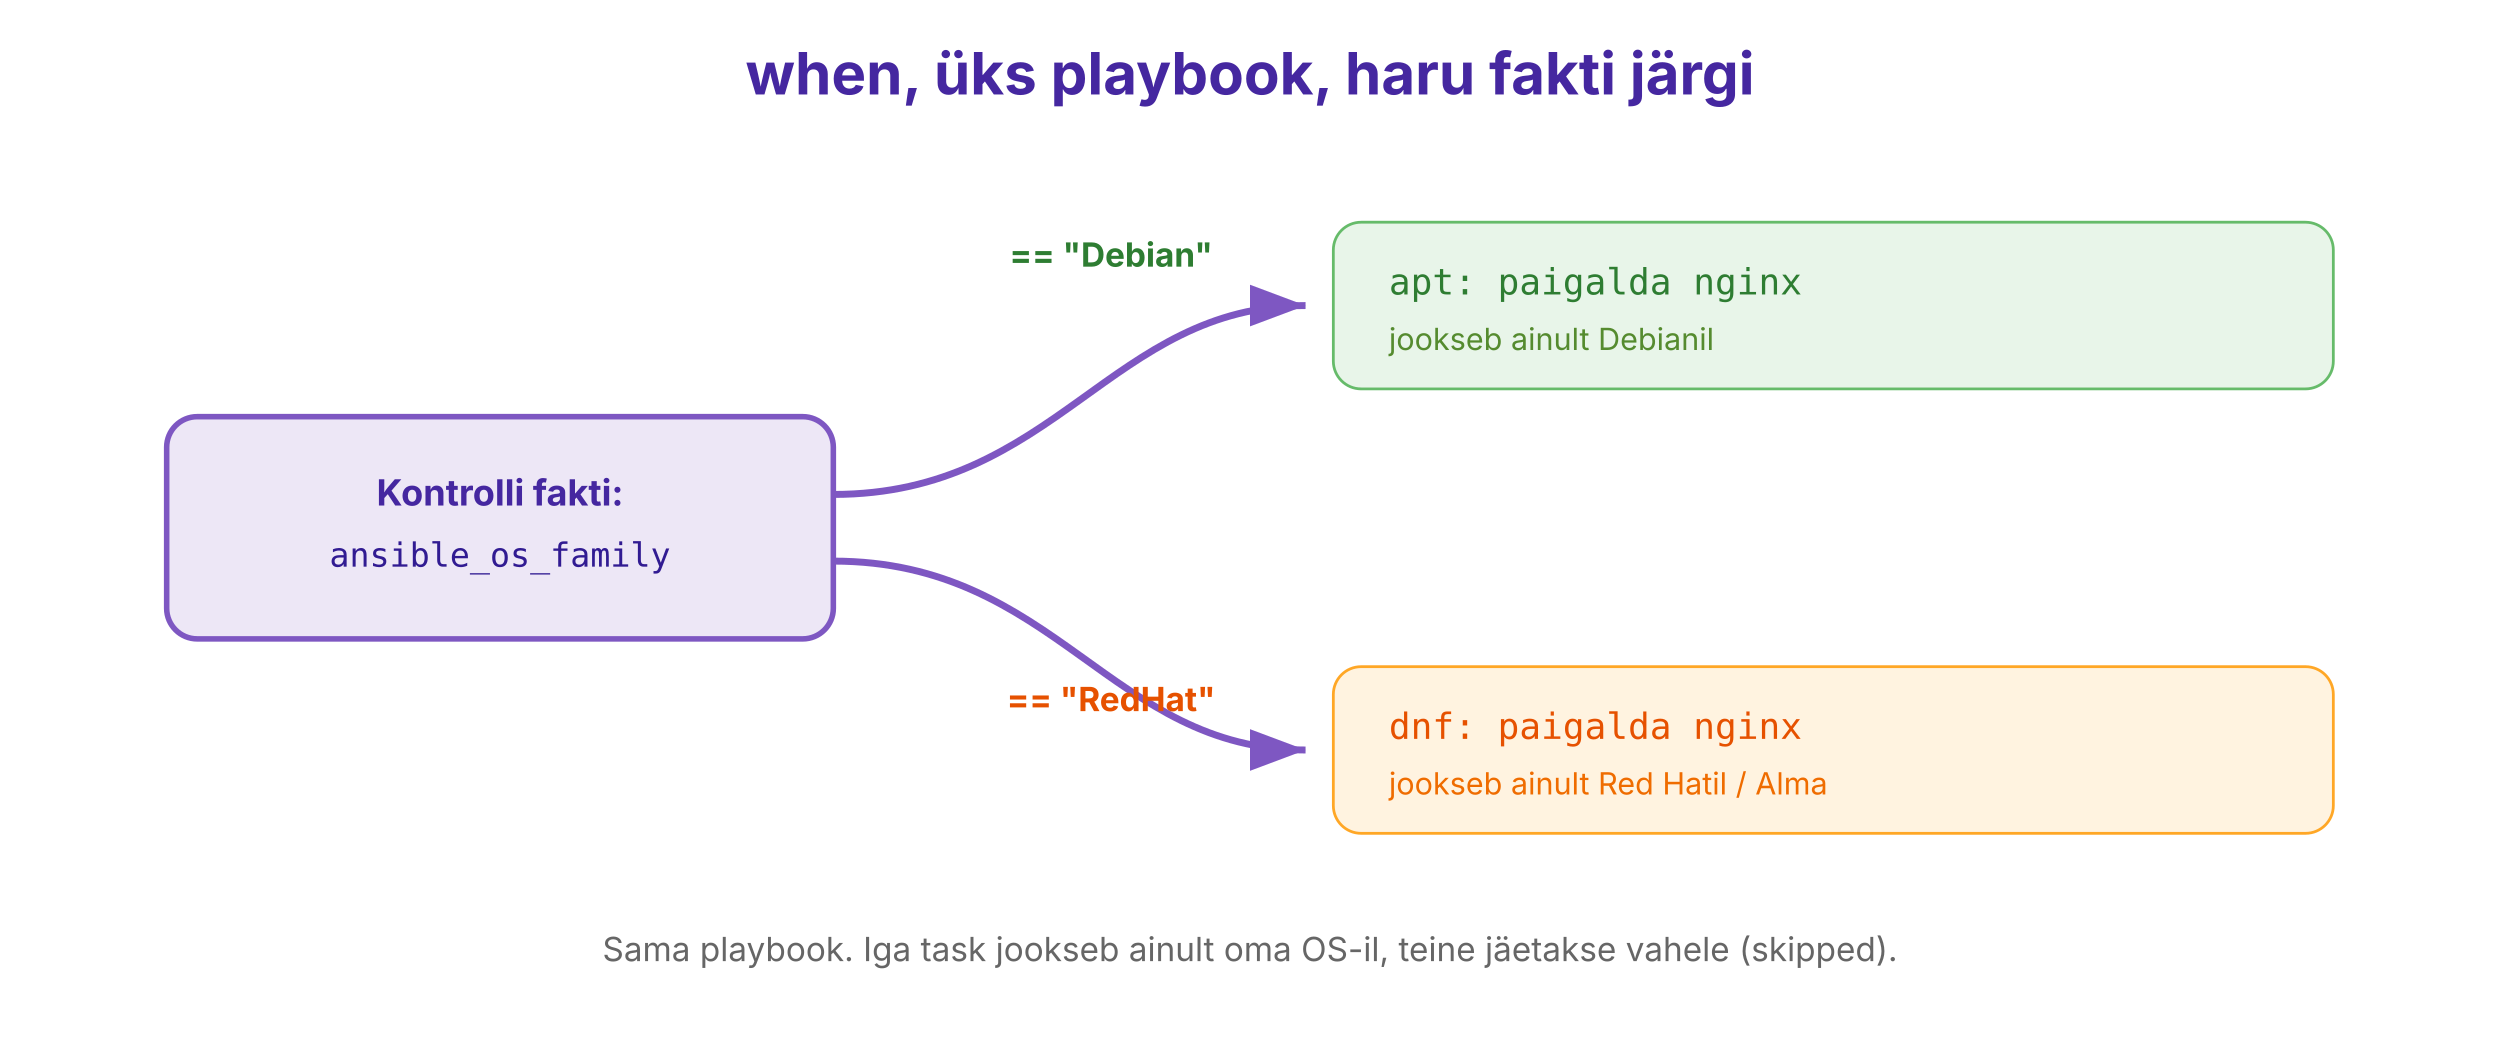
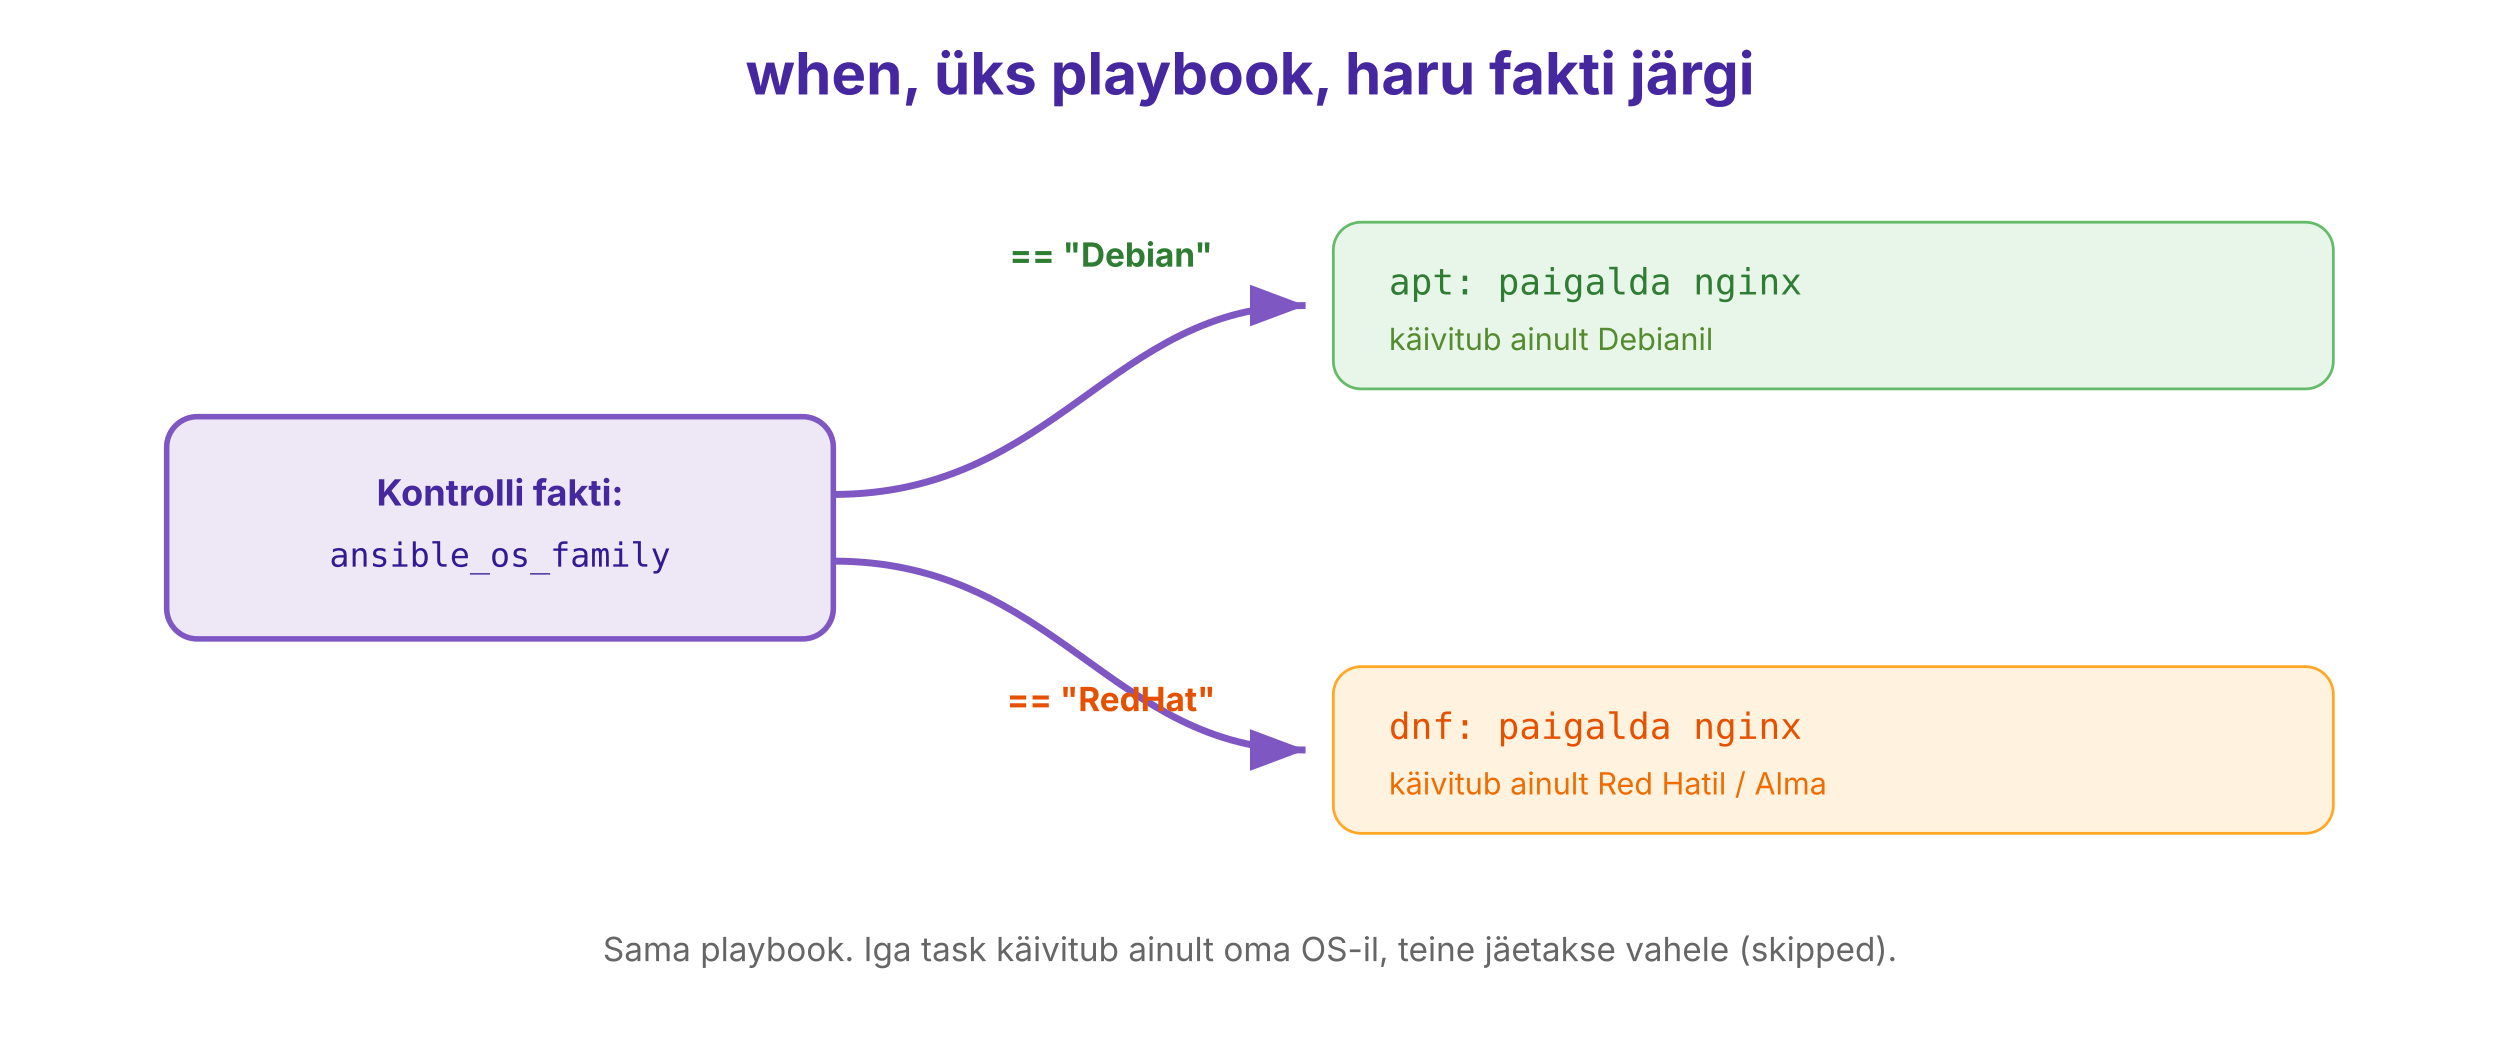
<svg xmlns="http://www.w3.org/2000/svg" viewBox="0 0 900 380" font-family="Inter, -apple-system, sans-serif">
  <defs>
    <marker id="w" markerWidth="10" markerHeight="10" refX="8" refY="3" orient="auto">
      <path d="M0,0 L8,3 L0,6 Z" fill="#7e57c2" />
    </marker>
  </defs>
  <text x="450" y="34" text-anchor="middle" font-size="21" font-weight="700" fill="#4527a0">when, üks playbook, haru fakti järgi</text>
  <rect x="60" y="150" width="240" height="80" rx="11" fill="#ede7f6" stroke="#7e57c2" stroke-width="2" />
  <text x="180" y="182" text-anchor="middle" font-size="13" font-weight="700" fill="#4527a0">Kontrolli fakti:</text>
  <text x="180" y="204" text-anchor="middle" font-family="JetBrains Mono, monospace" font-size="12" fill="#311b92">ansible_os_family</text>
  <path d="M300,178 C380,178 400,110 470,110" fill="none" stroke="#7e57c2" stroke-width="2.5" marker-end="url(#w)" />
  <text x="400" y="96" text-anchor="middle" font-size="12" font-weight="700" fill="#2e7d32">== "Debian"</text>
  <rect x="480" y="80" width="360" height="60" rx="10" fill="#e8f5e9" stroke="#66bb6a" />
  <text x="500" y="106" font-family="JetBrains Mono, monospace" font-size="13" fill="#2e7d32">apt: paigalda nginx</text>
-   <text x="500" y="126" font-size="11" fill="#558b2f">jookseb ainult Debianil</text>
+   <text x="500" y="126" font-size="11" fill="#558b2f">käivitub ainult Debianil</text>
  <path d="M300,202 C380,202 400,270 470,270" fill="none" stroke="#7e57c2" stroke-width="2.5" marker-end="url(#w)" />
  <text x="400" y="256" text-anchor="middle" font-size="12" font-weight="700" fill="#e65100">== "RedHat"</text>
  <rect x="480" y="240" width="360" height="60" rx="10" fill="#fff3e0" stroke="#ffa726" />
  <text x="500" y="266" font-family="JetBrains Mono, monospace" font-size="13" fill="#e65100">dnf: paigalda nginx</text>
-   <text x="500" y="286" font-size="11" fill="#ef6c00">jookseb ainult Red Hatil / Alma</text>
-   <text x="450" y="346" text-anchor="middle" font-size="12" fill="#666">Sama playbook. Iga task jookseb ainult oma OS-il, teine jäetakse vahele (skipped).</text>
+   <text x="500" y="286" font-size="11" fill="#ef6c00">käivitub ainult Red Hatil / Alma</text>
+   <text x="450" y="346" text-anchor="middle" font-size="12" fill="#666">Sama playbook. Iga task käivitub ainult oma OS-il, teine jäetakse vahele (skipped).</text>
</svg>
